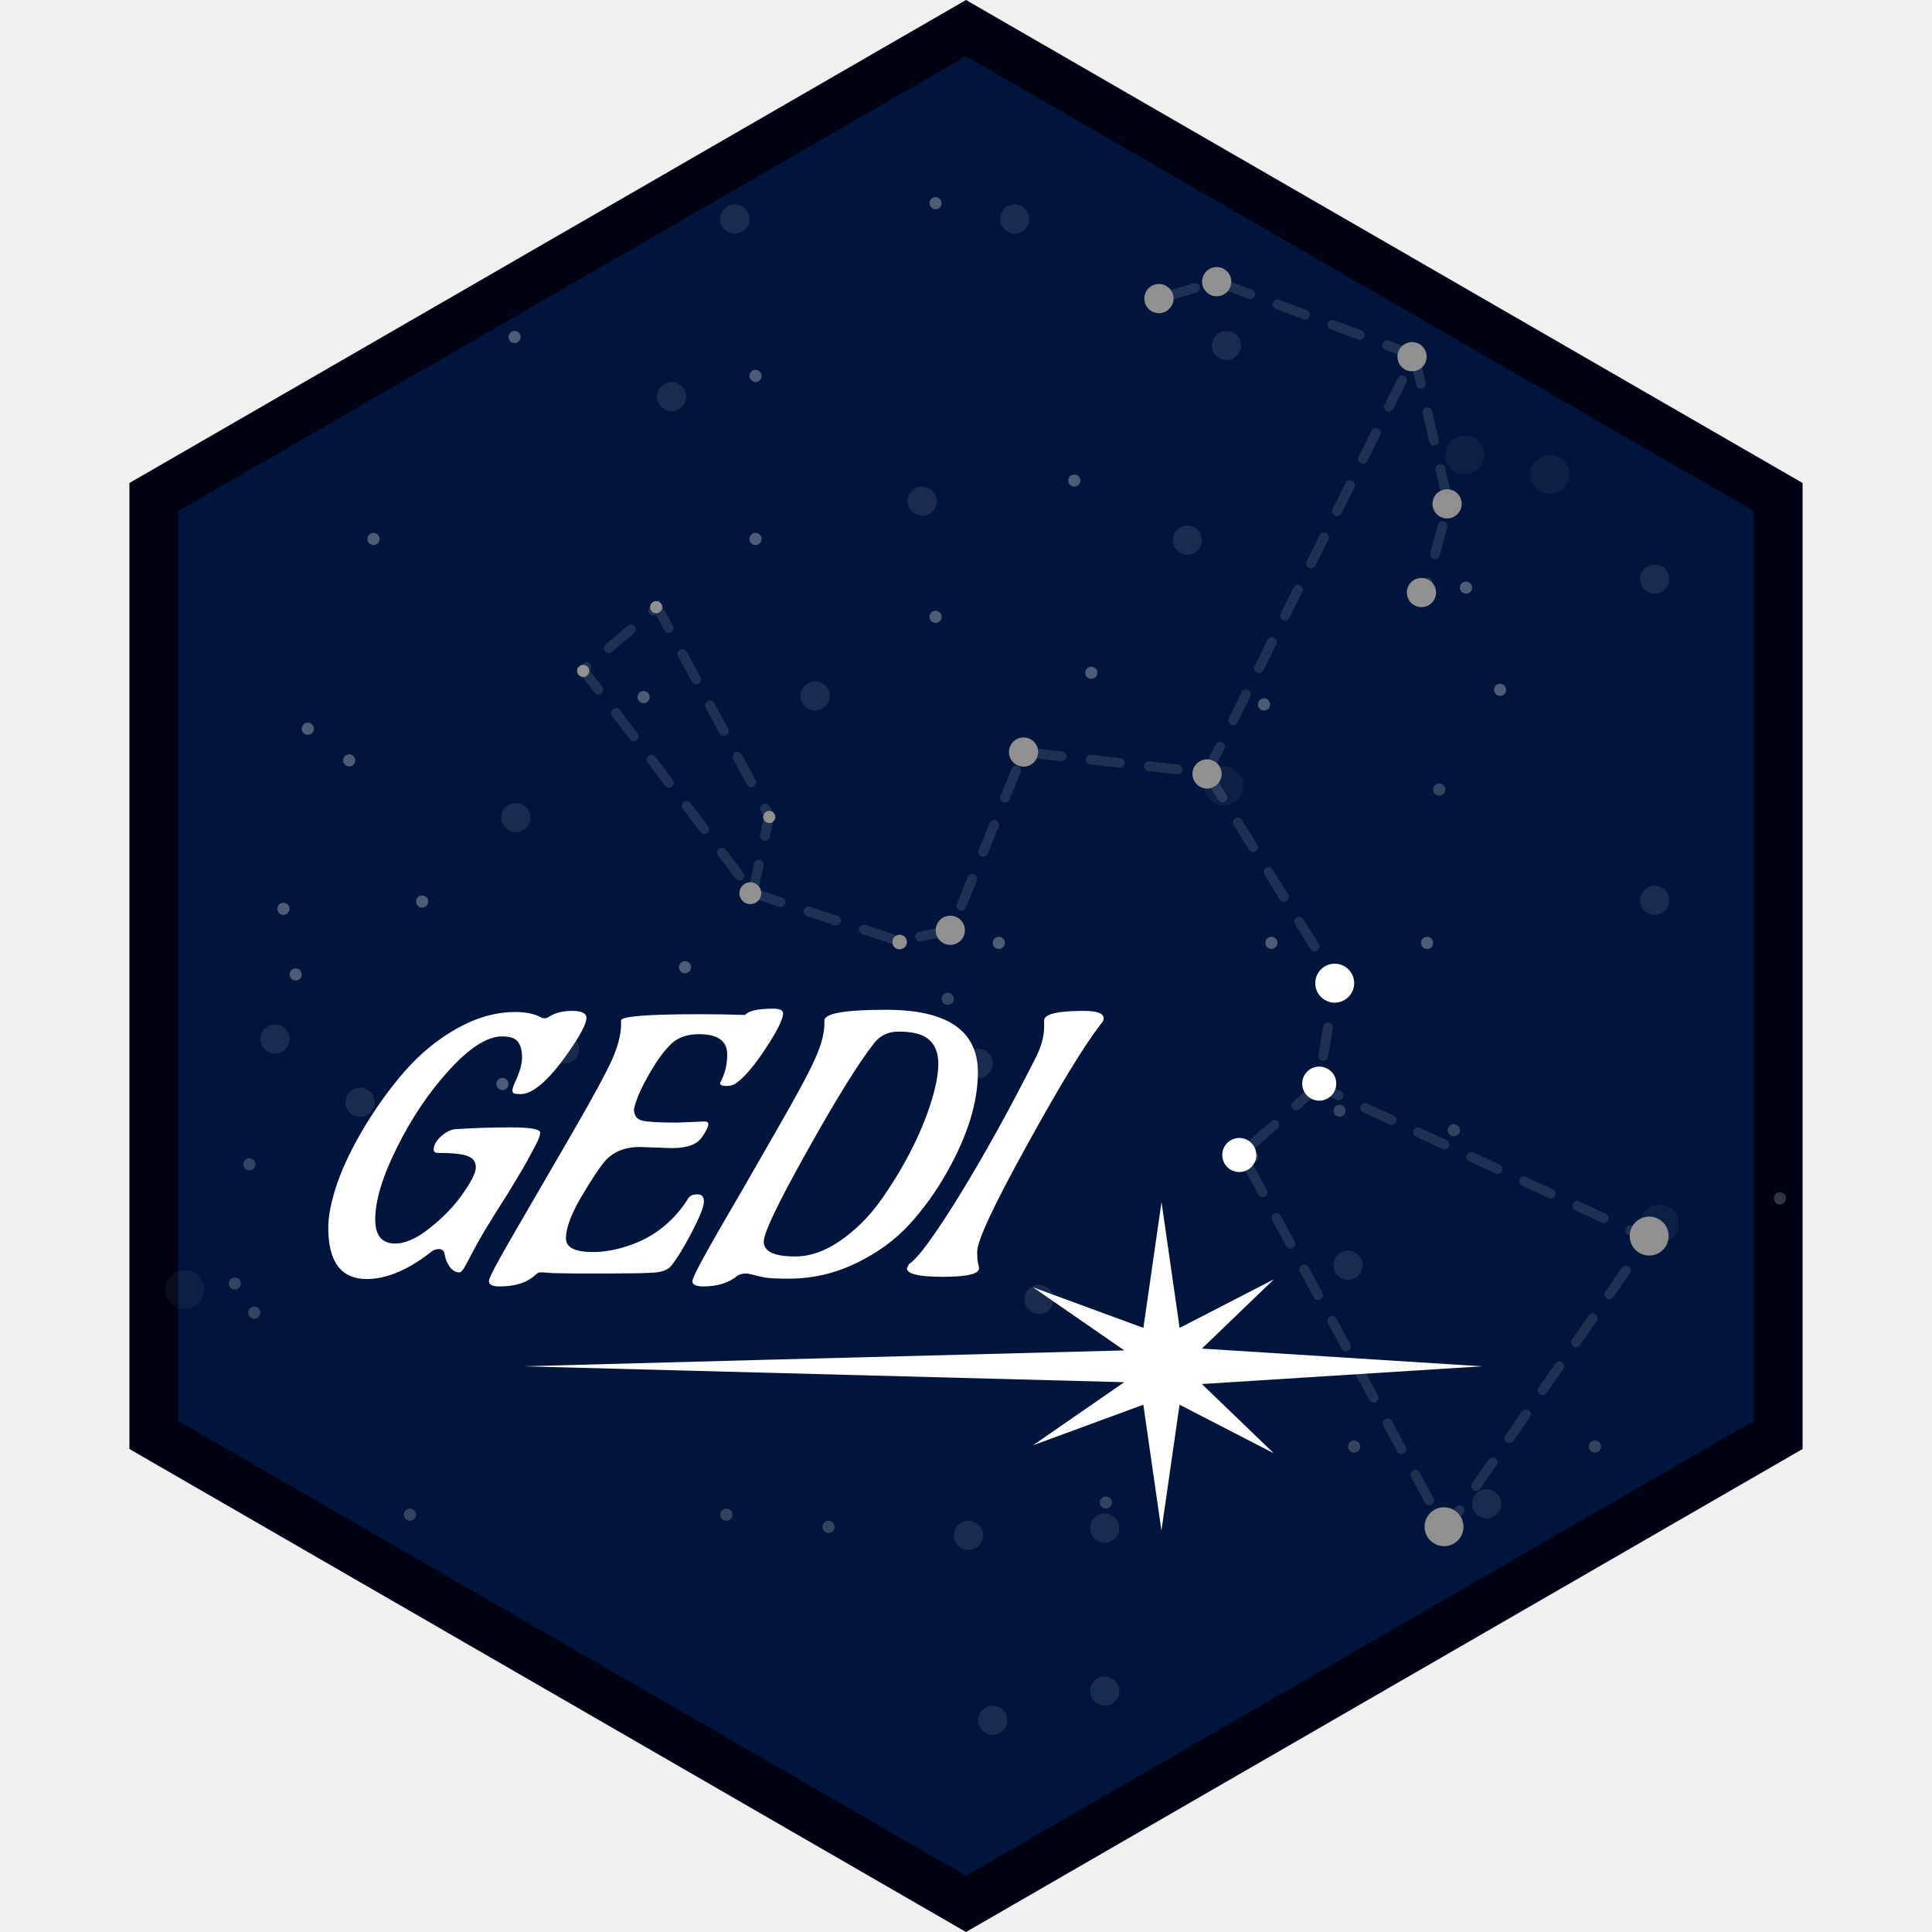
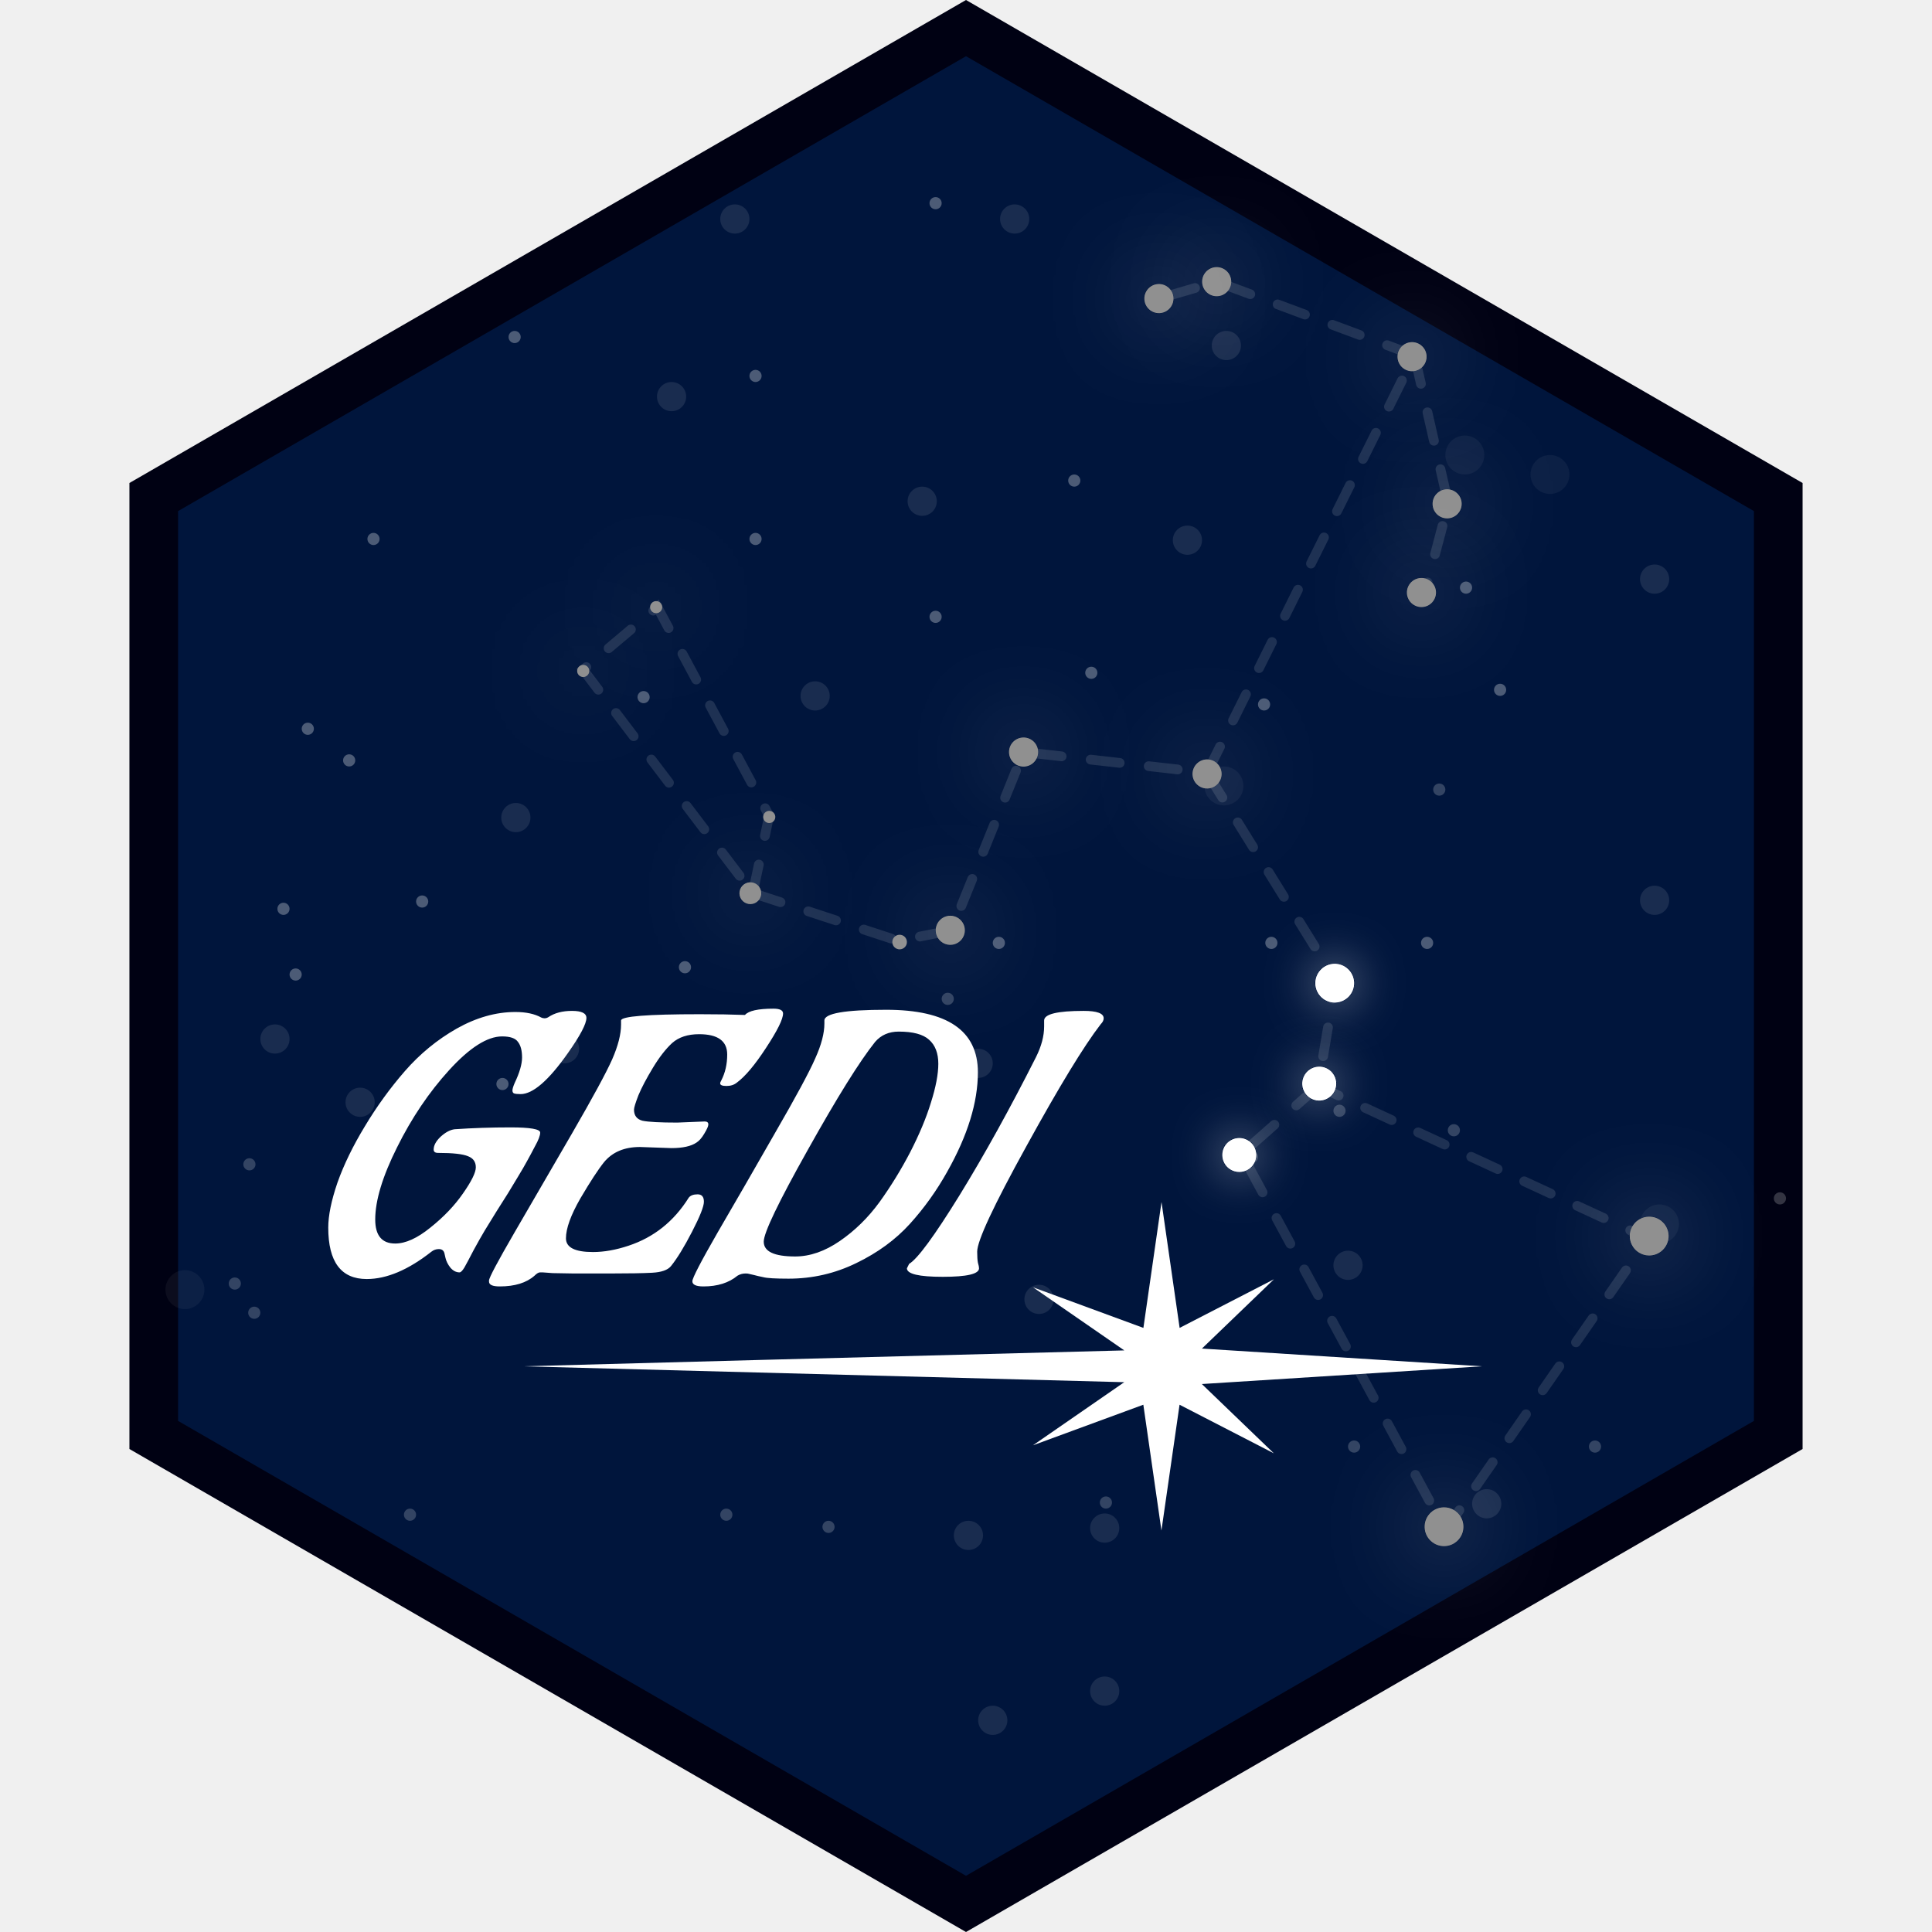
<svg xmlns="http://www.w3.org/2000/svg" width="794" height="794" viewBox="0 0 794 794" fill="none">
  <path d="M730.812 204.272V589.727L397 782.452L63.188 589.727V204.272L397 11.547L730.812 204.272Z" fill="#00153C" stroke="#000113" stroke-width="20" />
  <path d="M309.372 367.042L316.112 335.249L270.165 249.509L239.665 275.243L309.372 367.042ZM309.372 367.042L369.2 386.678L391.044 382.305L420.654 309.069L496.052 317.576M496.052 317.576L581.295 146.049M496.052 317.576L548.994 403.038L541.711 446.362M581.295 146.049L595.233 207.043L585.234 244.971M581.295 146.049L500.026 115.759L476.284 122.709M541.711 446.362L510.291 474.134L594.016 628.926L677.311 509.017L541.711 446.362Z" stroke="white" stroke-opacity="0.12" stroke-width="4" stroke-linecap="round" stroke-dasharray="12 12" />
-   <path d="M462.034 568.049C390.153 566.139 215 561.514 215 561.514C216.466 561.426 390.328 556.816 462.063 554.98L424.531 529.044L469.907 545.727L477.351 494L484.794 545.727L523.557 525.748C523.557 525.748 497.634 550.675 493.955 554.228L609 561.514L493.926 568.801L523.528 597.281L484.765 577.302L477.322 629L469.879 577.302L424.503 593.985L462.034 568.049Z" fill="url(#paint0_linear_40_390)" />
  <circle cx="121.5" cy="400.5" r="2.5" fill="white" fill-opacity="0.3" />
  <circle cx="143.5" cy="312.5" r="2.5" fill="white" fill-opacity="0.3" />
  <circle cx="586.5" cy="387.5" r="2.5" fill="white" fill-opacity="0.3" />
  <circle cx="519.5" cy="289.5" r="2.5" fill="white" fill-opacity="0.3" />
  <circle cx="384.5" cy="83.5" r="2.5" fill="white" fill-opacity="0.3" />
  <circle cx="616.5" cy="283.5" r="2.5" fill="white" fill-opacity="0.3" />
  <circle cx="591.5" cy="324.5" r="2.5" fill="white" fill-opacity="0.2" />
  <circle cx="389.5" cy="410.5" r="2.5" fill="white" fill-opacity="0.2" />
  <circle cx="298.5" cy="622.5" r="2.5" fill="white" fill-opacity="0.2" />
  <circle cx="168.5" cy="622.5" r="2.5" fill="white" fill-opacity="0.2" />
  <circle cx="104.5" cy="539.5" r="2.5" fill="white" fill-opacity="0.2" />
  <circle cx="96.5" cy="527.5" r="2.5" fill="white" fill-opacity="0.2" />
  <circle cx="102.5" cy="478.5" r="2.5" fill="white" fill-opacity="0.2" />
  <circle cx="507.5" cy="559.5" r="2.5" fill="white" fill-opacity="0.2" />
  <circle cx="556.5" cy="594.5" r="2.5" fill="white" fill-opacity="0.2" />
  <circle cx="655.5" cy="594.5" r="2.5" fill="white" fill-opacity="0.2" />
  <circle cx="731.5" cy="492.5" r="2.5" fill="white" fill-opacity="0.2" />
  <circle cx="597.5" cy="464.5" r="2.5" fill="white" fill-opacity="0.2" />
  <circle cx="550.5" cy="456.5" r="2.5" fill="white" fill-opacity="0.2" />
  <circle cx="514.5" cy="475.5" r="2.5" fill="white" fill-opacity="0.2" />
  <circle cx="454.5" cy="617.5" r="2.5" fill="white" fill-opacity="0.2" />
  <circle cx="340.5" cy="627.5" r="2.5" fill="white" fill-opacity="0.2" />
  <circle cx="447.5" cy="582.5" r="2.5" fill="white" fill-opacity="0.2" />
  <circle cx="441.5" cy="197.5" r="2.5" fill="white" fill-opacity="0.3" />
  <circle cx="384.5" cy="253.5" r="2.5" fill="white" fill-opacity="0.3" />
  <circle cx="448.5" cy="276.5" r="2.5" fill="white" fill-opacity="0.3" />
  <circle cx="602.5" cy="241.5" r="2.5" fill="white" fill-opacity="0.3" />
  <circle cx="522.5" cy="387.5" r="2.5" fill="white" fill-opacity="0.3" />
  <circle cx="410.5" cy="387.5" r="2.5" fill="white" fill-opacity="0.3" />
  <circle cx="173.5" cy="370.5" r="2.5" fill="white" fill-opacity="0.3" />
  <circle cx="264.5" cy="286.5" r="2.5" fill="white" fill-opacity="0.3" />
  <circle cx="281.5" cy="397.5" r="2.5" fill="white" fill-opacity="0.3" />
  <circle cx="206.5" cy="445.5" r="2.5" fill="white" fill-opacity="0.3" />
  <circle cx="211.5" cy="138.5" r="2.5" fill="white" fill-opacity="0.3" />
  <circle cx="310.5" cy="154.5" r="2.5" fill="white" fill-opacity="0.3" />
  <circle cx="310.5" cy="221.5" r="2.5" fill="white" fill-opacity="0.3" />
  <circle cx="153.5" cy="221.5" r="2.5" fill="white" fill-opacity="0.3" />
  <circle cx="126.5" cy="299.5" r="2.5" fill="white" fill-opacity="0.3" />
  <circle cx="116.5" cy="373.5" r="2.5" fill="white" fill-opacity="0.3" />
  <circle cx="682" cy="503" r="8" fill="white" fill-opacity="0.05" />
  <circle cx="602" cy="187" r="8" fill="white" fill-opacity="0.05" />
  <circle cx="637" cy="195" r="8" fill="white" fill-opacity="0.05" />
  <circle cx="76" cy="530" r="8" fill="white" fill-opacity="0.05" />
  <circle cx="503" cy="323" r="8" fill="white" fill-opacity="0.05" />
  <circle cx="454" cy="628" r="6" fill="white" fill-opacity="0.1" />
  <circle cx="454" cy="695" r="6" fill="white" fill-opacity="0.1" />
  <circle cx="408" cy="707" r="6" fill="white" fill-opacity="0.1" />
  <circle cx="398" cy="631" r="6" fill="white" fill-opacity="0.1" />
  <circle cx="427" cy="534" r="6" fill="white" fill-opacity="0.1" />
  <circle cx="402" cy="437" r="6" fill="white" fill-opacity="0.1" />
  <circle cx="232" cy="431" r="6" fill="white" fill-opacity="0.1" />
  <circle cx="148" cy="453" r="6" fill="white" fill-opacity="0.1" />
  <circle cx="212" cy="336" r="6" fill="white" fill-opacity="0.1" />
  <circle cx="417" cy="90" r="6" fill="white" fill-opacity="0.1" />
  <circle cx="302" cy="90" r="6" fill="white" fill-opacity="0.1" />
  <circle cx="276" cy="163" r="6" fill="white" fill-opacity="0.1" />
  <circle cx="113" cy="427" r="6" fill="white" fill-opacity="0.1" />
  <circle cx="554" cy="520" r="6" fill="white" fill-opacity="0.1" />
  <circle cx="680" cy="370" r="6" fill="white" fill-opacity="0.1" />
  <circle cx="680" cy="238" r="6" fill="white" fill-opacity="0.1" />
  <circle cx="379" cy="206" r="6" fill="white" fill-opacity="0.1" />
  <circle cx="335" cy="286" r="6" fill="white" fill-opacity="0.1" />
  <circle cx="488" cy="222" r="6" fill="white" fill-opacity="0.1" />
  <circle cx="504" cy="142" r="6" fill="white" fill-opacity="0.1" />
  <circle cx="611" cy="618" r="6" fill="white" fill-opacity="0.1" />
-   <circle cx="496.072" cy="318.076" r="6" transform="rotate(-2.28003 496.072 318.076)" fill="#909090" />
-   <circle cx="239.684" cy="275.743" r="2.5" transform="rotate(-2.28003 239.684 275.743)" fill="#909090" />
-   <circle cx="269.665" cy="249.529" r="2.5" transform="rotate(-2.28003 269.665 249.529)" fill="#909090" />
+   <g filter="url(#filter0_d_40_390)">
+     <circle cx="496.072" cy="318.076" r="6" transform="rotate(-2.28003 496.072 318.076)" fill="#909090" />
+   </g>
+   <g filter="url(#filter1_d_40_390)">
+     <circle cx="239.684" cy="275.743" r="2.5" transform="rotate(-2.28003 239.684 275.743)" fill="#909090" />
+   </g>
+   <g filter="url(#filter2_d_40_390)">
+     <circle cx="269.665" cy="249.529" r="2.5" transform="rotate(-2.28003 269.665 249.529)" fill="#909090" />
+   </g>
  <circle cx="316.132" cy="335.749" r="2.5" transform="rotate(-2.28003 316.132 335.749)" fill="#909090" />
-   <circle cx="308.372" cy="367.082" r="4.5" transform="rotate(-2.28003 308.372 367.082)" fill="#909090" />
+   <g filter="url(#filter3_d_40_390)">
+     <circle cx="308.372" cy="367.082" r="4.5" transform="rotate(-2.28003 308.372 367.082)" fill="#909090" />
+   </g>
  <circle cx="369.72" cy="387.158" r="3" transform="rotate(-2.28003 369.72 387.158)" fill="#909090" />
-   <circle cx="390.544" cy="382.325" r="6" transform="rotate(-2.28003 390.544 382.325)" fill="#909090" />
-   <circle cx="420.654" cy="309.069" r="6" transform="rotate(-2.28003 420.654 309.069)" fill="#909090" />
-   <circle cx="548.534" cy="404.057" r="8" transform="rotate(-2.28003 548.534 404.057)" fill="white" />
-   <circle cx="677.771" cy="507.998" r="8" transform="rotate(-2.28003 677.771 507.998)" fill="#909090" />
-   <circle cx="593.456" cy="627.447" r="8" transform="rotate(-2.28003 593.456 627.447)" fill="#909090" />
-   <circle cx="542.171" cy="445.343" r="7" transform="rotate(-2.28003 542.171 445.343)" fill="white" />
-   <circle cx="509.312" cy="474.673" r="7" transform="rotate(-2.28003 509.312 474.673)" fill="white" />
-   <circle cx="580.316" cy="146.589" r="6" transform="rotate(-2.28003 580.316 146.589)" fill="#909090" />
-   <circle cx="500.026" cy="115.758" r="6" transform="rotate(-2.28003 500.026 115.758)" fill="#909090" />
-   <circle cx="476.284" cy="122.709" r="6" transform="rotate(-2.28003 476.284 122.709)" fill="#909090" />
-   <circle cx="594.733" cy="207.063" r="6" transform="rotate(-2.28003 594.733 207.063)" fill="#909090" />
-   <circle cx="584.175" cy="243.512" r="6" transform="rotate(-2.28003 584.175 243.512)" fill="#909090" />
+   <g filter="url(#filter4_d_40_390)">
+     <circle cx="390.544" cy="382.325" r="6" transform="rotate(-2.28003 390.544 382.325)" fill="#909090" />
+   </g>
+   <g filter="url(#filter5_d_40_390)">
+     <circle cx="420.654" cy="309.069" r="6" transform="rotate(-2.28003 420.654 309.069)" fill="#909090" />
+   </g>
+   <g filter="url(#filter6_d_40_390)">
+     <circle cx="548.534" cy="404.057" r="8" transform="rotate(-2.28003 548.534 404.057)" fill="white" />
+   </g>
+   <g filter="url(#filter7_d_40_390)">
+     <circle cx="677.771" cy="507.998" r="8" transform="rotate(-2.28003 677.771 507.998)" fill="#909090" />
+   </g>
+   <g filter="url(#filter8_d_40_390)">
+     <circle cx="593.456" cy="627.447" r="8" transform="rotate(-2.28003 593.456 627.447)" fill="#909090" />
+   </g>
+   <g filter="url(#filter9_d_40_390)">
+     <circle cx="542.171" cy="445.343" r="7" transform="rotate(-2.28003 542.171 445.343)" fill="white" />
+   </g>
+   <g filter="url(#filter10_d_40_390)">
+     <circle cx="509.312" cy="474.673" r="7" transform="rotate(-2.28003 509.312 474.673)" fill="white" />
+   </g>
+   <g filter="url(#filter11_d_40_390)">
+     <circle cx="580.316" cy="146.589" r="6" transform="rotate(-2.28003 580.316 146.589)" fill="#909090" />
+   </g>
+   <g filter="url(#filter12_d_40_390)">
+     <circle cx="500.026" cy="115.758" r="6" transform="rotate(-2.28003 500.026 115.758)" fill="#909090" />
+   </g>
+   <g filter="url(#filter13_d_40_390)">
+     <circle cx="476.284" cy="122.709" r="6" transform="rotate(-2.28003 476.284 122.709)" fill="#909090" />
+   </g>
+   <g filter="url(#filter14_d_40_390)">
+     <circle cx="594.733" cy="207.063" r="6" transform="rotate(-2.28003 594.733 207.063)" fill="#909090" />
+   </g>
+   <g filter="url(#filter15_d_40_390)">
+     <circle cx="584.175" cy="243.512" r="6" transform="rotate(-2.28003 584.175 243.512)" fill="#909090" />
+   </g>
  <path d="M188.864 522.912C187.445 522.912 186.179 522.253 185.064 520.936C184.051 519.619 183.392 518.301 183.088 516.984L182.632 515.008C182.328 513.893 181.568 513.336 180.352 513.336C179.237 513.336 178.224 513.691 177.312 514.4C167.787 521.899 158.92 525.648 150.712 525.648C140.173 525.648 134.904 518.605 134.904 504.52C134.904 499.555 136.171 493.373 138.704 485.976C141.339 478.579 145.088 470.877 149.952 462.872C154.816 454.765 160.288 447.216 166.368 440.224C172.549 433.131 179.643 427.304 187.648 422.744C195.755 418.184 203.811 415.904 211.816 415.904C216.173 415.904 219.72 416.664 222.456 418.184C222.861 418.387 223.317 418.488 223.824 418.488C224.331 418.488 224.837 418.336 225.344 418.032C227.877 416.309 231.12 415.448 235.072 415.448C239.024 415.448 241 416.411 241 418.336C241 420.768 238.467 425.581 233.4 432.776C225.496 444.024 219.011 449.648 213.944 449.648C212.627 449.648 211.715 449.547 211.208 449.344C210.803 449.141 210.6 448.736 210.6 448.128C210.6 447.52 210.904 446.507 211.512 445.088C213.539 440.832 214.552 437.336 214.552 434.6C214.552 431.763 213.995 429.635 212.88 428.216C211.867 426.696 209.688 425.936 206.344 425.936C200.264 425.936 193.019 430.547 184.608 439.768C176.299 448.888 169.155 459.477 163.176 471.536C157.197 483.493 154.208 493.373 154.208 501.176C154.208 507.763 156.944 511.056 162.416 511.056C166.672 511.056 171.485 508.877 176.856 504.52C182.328 500.163 186.787 495.501 190.232 490.536C193.779 485.469 195.552 481.872 195.552 479.744C195.552 477.515 194.488 475.995 192.36 475.184C190.232 474.272 186.128 473.816 180.048 473.816C178.832 473.816 178.224 473.36 178.224 472.448C178.224 470.725 179.187 468.952 181.112 467.128C183.139 465.304 185.064 464.291 186.888 464.088C194.184 463.581 201.835 463.328 209.84 463.328C217.947 463.328 222 464.037 222 465.456C222 466.672 221.291 468.547 219.872 471.08C218.555 473.613 217.44 475.691 216.528 477.312C215.717 478.832 214.451 481.011 212.728 483.848C211.107 486.584 209.789 488.763 208.776 490.384C207.763 492.005 206.192 494.488 204.064 497.832C202.037 501.075 200.416 503.709 199.2 505.736C197.984 507.763 196.464 510.448 194.64 513.792C192.917 517.136 191.651 519.517 190.84 520.936C190.029 522.253 189.371 522.912 188.864 522.912ZM275.91 471.84L262.99 471.384C256.606 471.384 251.691 473.461 248.246 477.616C245.814 480.656 242.571 485.621 238.518 492.512C234.566 499.403 232.59 504.875 232.59 508.928C232.59 512.677 236.289 514.552 243.686 514.552C248.246 514.552 253.11 513.691 258.278 511.968C268.715 508.523 276.974 501.936 283.054 492.208C283.763 491.296 284.979 490.84 286.702 490.84C288.425 490.84 289.286 491.853 289.286 493.88C289.286 495.805 287.665 499.909 284.422 506.192C281.179 512.475 278.291 517.187 275.758 520.328C274.441 521.949 271.857 522.861 268.006 523.064C264.257 523.267 258.481 523.368 250.678 523.368H235.782L227.118 523.216L223.014 522.912C222.913 522.912 222.558 522.912 221.95 522.912C221.342 522.912 220.582 523.368 219.67 524.28C216.326 527.219 211.563 528.688 205.382 528.688C202.443 528.688 200.974 528.029 200.974 526.712V526.256C200.974 525.141 204.47 518.555 211.462 506.496C218.555 494.336 226.409 480.808 235.022 465.912C243.635 451.016 249.158 440.832 251.59 435.36C254.022 429.787 255.238 425.024 255.238 421.072V419.4C255.238 417.677 266.03 416.816 287.614 416.816C294.707 416.816 300.889 416.917 306.158 417.12C307.678 415.397 311.579 414.536 317.862 414.536C320.497 414.536 321.814 415.195 321.814 416.512C321.814 418.843 319.483 423.555 314.822 430.648C310.262 437.64 306.259 442.403 302.814 444.936C301.699 445.848 300.281 446.304 298.558 446.304C296.835 446.304 295.974 445.949 295.974 445.24C295.974 444.936 296.126 444.531 296.43 444.024C298.051 440.883 298.862 437.336 298.862 433.384C298.862 427.811 295.011 425.024 287.31 425.024C282.649 425.024 278.95 426.24 276.214 428.672C273.579 431.104 270.945 434.499 268.31 438.856C265.675 443.213 263.699 446.963 262.382 450.104C261.166 453.245 260.558 455.221 260.558 456.032C260.558 458.464 261.723 459.984 264.054 460.592C266.486 461.099 271.249 461.352 278.342 461.352L289.59 460.896C290.603 460.896 291.11 461.301 291.11 462.112C291.11 462.821 290.553 464.088 289.438 465.912C288.425 467.635 287.361 468.851 286.246 469.56C284.017 471.08 280.571 471.84 275.91 471.84ZM324.061 525.496C318.69 525.496 315.245 525.293 313.725 524.888C312.205 524.584 310.888 524.28 309.773 523.976C308.76 523.773 308.101 523.621 307.797 523.52C307.493 523.419 307.037 523.368 306.429 523.368C305.213 523.368 304.098 523.672 303.085 524.28C299.538 527.219 294.877 528.688 289.101 528.688C286.061 528.688 284.541 527.979 284.541 526.56C284.541 525.243 288.037 518.504 295.029 506.344C302.122 494.184 309.925 480.656 318.437 465.76C327.05 450.864 332.573 440.629 335.005 435.056C337.538 429.483 338.805 424.669 338.805 420.616V419.4C338.805 416.461 347.266 414.992 364.189 414.992C389.32 414.992 401.885 423.555 401.885 440.68C401.885 453.043 397.68 466.672 389.269 481.568C384.912 489.371 379.794 496.515 373.917 503C368.04 509.485 360.693 514.856 351.877 519.112C343.162 523.368 333.89 525.496 324.061 525.496ZM374.069 473.512C377.818 466.216 380.656 459.427 382.581 453.144C384.608 446.76 385.621 441.44 385.621 437.184C385.621 432.827 384.354 429.533 381.821 427.304C379.389 425.075 375.234 423.96 369.357 423.96C365.304 423.96 362.061 425.379 359.629 428.216C353.245 436.221 344.024 451.016 331.965 472.6C319.906 494.083 313.877 506.648 313.877 510.296C313.877 514.349 318.184 516.376 326.797 516.376C332.877 516.376 339.008 514.248 345.189 509.992C351.37 505.736 356.792 500.416 361.453 494.032C366.114 487.547 370.32 480.707 374.069 473.512ZM401.596 514.4C401.596 516.427 401.698 517.947 401.9 518.96C402.204 519.973 402.356 520.733 402.356 521.24C402.356 523.571 397.391 524.736 387.46 524.736C377.631 524.736 372.716 523.571 372.716 521.24L373.628 519.416C377.074 517.389 383.964 508.016 394.3 491.296C404.636 474.475 415.124 455.525 425.764 434.448C427.994 429.989 429.108 425.784 429.108 421.832V419.4C429.108 416.765 434.53 415.448 445.372 415.448C450.844 415.448 453.58 416.461 453.58 418.488C453.58 419.299 453.175 420.109 452.364 420.92C445.474 429.837 435.29 446.557 421.812 471.08C408.335 495.501 401.596 509.941 401.596 514.4Z" fill="white" />
+   <path d="M462.034 568.049C390.153 566.139 215 561.514 215 561.514C216.466 561.426 390.328 556.816 462.063 554.98L424.531 529.044L469.907 545.727L477.351 494L484.794 545.727L523.557 525.748C523.557 525.748 497.634 550.675 493.955 554.228L609 561.514L493.926 568.801L523.528 597.281L484.765 577.302L477.322 629L469.879 577.302L424.503 593.985L462.034 568.049Z" fill="url(#paint0_linear_40_390)" />
  <defs>
+     <filter id="filter0_d_40_390" x="449.072" y="271.076" width="94" height="94" filterUnits="userSpaceOnUse" color-interpolation-filters="sRGB">
+       <feFlood flood-opacity="0" result="BackgroundImageFix" />
+       <feColorMatrix in="SourceAlpha" type="matrix" values="0 0 0 0 0 0 0 0 0 0 0 0 0 0 0 0 0 0 127 0" result="hardAlpha" />
+       <feMorphology radius="6" operator="dilate" in="SourceAlpha" result="effect1_dropShadow_40_390" />
+       <feOffset />
+       <feGaussianBlur stdDeviation="17.5" />
+       <feComposite in2="hardAlpha" operator="out" />
+       <feColorMatrix type="matrix" values="0 0 0 0 1 0 0 0 0 1 0 0 0 0 1 0 0 0 0.25 0" />
+       <feBlend mode="normal" in2="BackgroundImageFix" result="effect1_dropShadow_40_390" />
+       <feBlend mode="normal" in="SourceGraphic" in2="effect1_dropShadow_40_390" result="shape" />
+     </filter>
+     <filter id="filter1_d_40_390" x="196.184" y="232.242" width="87" height="87" filterUnits="userSpaceOnUse" color-interpolation-filters="sRGB">
+       <feFlood flood-opacity="0" result="BackgroundImageFix" />
+       <feColorMatrix in="SourceAlpha" type="matrix" values="0 0 0 0 0 0 0 0 0 0 0 0 0 0 0 0 0 0 127 0" result="hardAlpha" />
+       <feMorphology radius="6" operator="dilate" in="SourceAlpha" result="effect1_dropShadow_40_390" />
+       <feOffset />
+       <feGaussianBlur stdDeviation="17.5" />
+       <feComposite in2="hardAlpha" operator="out" />
+       <feColorMatrix type="matrix" values="0 0 0 0 1 0 0 0 0 1 0 0 0 0 1 0 0 0 0.25 0" />
+       <feBlend mode="normal" in2="BackgroundImageFix" result="effect1_dropShadow_40_390" />
+       <feBlend mode="normal" in="SourceGraphic" in2="effect1_dropShadow_40_390" result="shape" />
+     </filter>
+     <filter id="filter2_d_40_390" x="226.165" y="206.029" width="87" height="87" filterUnits="userSpaceOnUse" color-interpolation-filters="sRGB">
+       <feFlood flood-opacity="0" result="BackgroundImageFix" />
+       <feColorMatrix in="SourceAlpha" type="matrix" values="0 0 0 0 0 0 0 0 0 0 0 0 0 0 0 0 0 0 127 0" result="hardAlpha" />
+       <feMorphology radius="6" operator="dilate" in="SourceAlpha" result="effect1_dropShadow_40_390" />
+       <feOffset />
+       <feGaussianBlur stdDeviation="17.5" />
+       <feComposite in2="hardAlpha" operator="out" />
+       <feColorMatrix type="matrix" values="0 0 0 0 1 0 0 0 0 1 0 0 0 0 1 0 0 0 0.25 0" />
+       <feBlend mode="normal" in2="BackgroundImageFix" result="effect1_dropShadow_40_390" />
+       <feBlend mode="normal" in="SourceGraphic" in2="effect1_dropShadow_40_390" result="shape" />
+     </filter>
+     <filter id="filter3_d_40_390" x="262.872" y="321.582" width="91" height="91" filterUnits="userSpaceOnUse" color-interpolation-filters="sRGB">
+       <feFlood flood-opacity="0" result="BackgroundImageFix" />
+       <feColorMatrix in="SourceAlpha" type="matrix" values="0 0 0 0 0 0 0 0 0 0 0 0 0 0 0 0 0 0 127 0" result="hardAlpha" />
+       <feMorphology radius="6" operator="dilate" in="SourceAlpha" result="effect1_dropShadow_40_390" />
+       <feOffset />
+       <feGaussianBlur stdDeviation="17.5" />
+       <feComposite in2="hardAlpha" operator="out" />
+       <feColorMatrix type="matrix" values="0 0 0 0 1 0 0 0 0 1 0 0 0 0 1 0 0 0 0.25 0" />
+       <feBlend mode="normal" in2="BackgroundImageFix" result="effect1_dropShadow_40_390" />
+       <feBlend mode="normal" in="SourceGraphic" in2="effect1_dropShadow_40_390" result="shape" />
+     </filter>
+     <filter id="filter4_d_40_390" x="343.544" y="335.325" width="94" height="94" filterUnits="userSpaceOnUse" color-interpolation-filters="sRGB">
+       <feFlood flood-opacity="0" result="BackgroundImageFix" />
+       <feColorMatrix in="SourceAlpha" type="matrix" values="0 0 0 0 0 0 0 0 0 0 0 0 0 0 0 0 0 0 127 0" result="hardAlpha" />
+       <feMorphology radius="6" operator="dilate" in="SourceAlpha" result="effect1_dropShadow_40_390" />
+       <feOffset />
+       <feGaussianBlur stdDeviation="17.5" />
+       <feComposite in2="hardAlpha" operator="out" />
+       <feColorMatrix type="matrix" values="0 0 0 0 1 0 0 0 0 1 0 0 0 0 1 0 0 0 0.25 0" />
+       <feBlend mode="normal" in2="BackgroundImageFix" result="effect1_dropShadow_40_390" />
+       <feBlend mode="normal" in="SourceGraphic" in2="effect1_dropShadow_40_390" result="shape" />
+     </filter>
+     <filter id="filter5_d_40_390" x="373.654" y="262.069" width="94" height="94" filterUnits="userSpaceOnUse" color-interpolation-filters="sRGB">
+       <feFlood flood-opacity="0" result="BackgroundImageFix" />
+       <feColorMatrix in="SourceAlpha" type="matrix" values="0 0 0 0 0 0 0 0 0 0 0 0 0 0 0 0 0 0 127 0" result="hardAlpha" />
+       <feMorphology radius="6" operator="dilate" in="SourceAlpha" result="effect1_dropShadow_40_390" />
+       <feOffset />
+       <feGaussianBlur stdDeviation="17.5" />
+       <feComposite in2="hardAlpha" operator="out" />
+       <feColorMatrix type="matrix" values="0 0 0 0 1 0 0 0 0 1 0 0 0 0 1 0 0 0 0.25 0" />
+       <feBlend mode="normal" in2="BackgroundImageFix" result="effect1_dropShadow_40_390" />
+       <feBlend mode="normal" in="SourceGraphic" in2="effect1_dropShadow_40_390" result="shape" />
+     </filter>
+     <filter id="filter6_d_40_390" x="513.533" y="369.057" width="70" height="70" filterUnits="userSpaceOnUse" color-interpolation-filters="sRGB">
+       <feFlood flood-opacity="0" result="BackgroundImageFix" />
+       <feColorMatrix in="SourceAlpha" type="matrix" values="0 0 0 0 0 0 0 0 0 0 0 0 0 0 0 0 0 0 127 0" result="hardAlpha" />
+       <feMorphology radius="10" operator="dilate" in="SourceAlpha" result="effect1_dropShadow_40_390" />
+       <feOffset />
+       <feGaussianBlur stdDeviation="8.5" />
+       <feComposite in2="hardAlpha" operator="out" />
+       <feColorMatrix type="matrix" values="0 0 0 0 1 0 0 0 0 1 0 0 0 0 1 0 0 0 0.25 0" />
+       <feBlend mode="normal" in2="BackgroundImageFix" result="effect1_dropShadow_40_390" />
+       <feBlend mode="normal" in="SourceGraphic" in2="effect1_dropShadow_40_390" result="shape" />
+     </filter>
+     <filter id="filter7_d_40_390" x="628.771" y="458.998" width="98" height="98" filterUnits="userSpaceOnUse" color-interpolation-filters="sRGB">
+       <feFlood flood-opacity="0" result="BackgroundImageFix" />
+       <feColorMatrix in="SourceAlpha" type="matrix" values="0 0 0 0 0 0 0 0 0 0 0 0 0 0 0 0 0 0 127 0" result="hardAlpha" />
+       <feMorphology radius="6" operator="dilate" in="SourceAlpha" result="effect1_dropShadow_40_390" />
+       <feOffset />
+       <feGaussianBlur stdDeviation="17.5" />
+       <feComposite in2="hardAlpha" operator="out" />
+       <feColorMatrix type="matrix" values="0 0 0 0 1 0 0 0 0 1 0 0 0 0 1 0 0 0 0.25 0" />
+       <feBlend mode="normal" in2="BackgroundImageFix" result="effect1_dropShadow_40_390" />
+       <feBlend mode="normal" in="SourceGraphic" in2="effect1_dropShadow_40_390" result="shape" />
+     </filter>
+     <filter id="filter8_d_40_390" x="544.456" y="578.447" width="98" height="98" filterUnits="userSpaceOnUse" color-interpolation-filters="sRGB">
+       <feFlood flood-opacity="0" result="BackgroundImageFix" />
+       <feColorMatrix in="SourceAlpha" type="matrix" values="0 0 0 0 0 0 0 0 0 0 0 0 0 0 0 0 0 0 127 0" result="hardAlpha" />
+       <feMorphology radius="6" operator="dilate" in="SourceAlpha" result="effect1_dropShadow_40_390" />
+       <feOffset />
+       <feGaussianBlur stdDeviation="17.5" />
+       <feComposite in2="hardAlpha" operator="out" />
+       <feColorMatrix type="matrix" values="0 0 0 0 1 0 0 0 0 1 0 0 0 0 1 0 0 0 0.25 0" />
+       <feBlend mode="normal" in2="BackgroundImageFix" result="effect1_dropShadow_40_390" />
+       <feBlend mode="normal" in="SourceGraphic" in2="effect1_dropShadow_40_390" result="shape" />
+     </filter>
+     <filter id="filter9_d_40_390" x="508.171" y="411.343" width="68" height="68" filterUnits="userSpaceOnUse" color-interpolation-filters="sRGB">
+       <feFlood flood-opacity="0" result="BackgroundImageFix" />
+       <feColorMatrix in="SourceAlpha" type="matrix" values="0 0 0 0 0 0 0 0 0 0 0 0 0 0 0 0 0 0 127 0" result="hardAlpha" />
+       <feMorphology radius="10" operator="dilate" in="SourceAlpha" result="effect1_dropShadow_40_390" />
+       <feOffset />
+       <feGaussianBlur stdDeviation="8.5" />
+       <feComposite in2="hardAlpha" operator="out" />
+       <feColorMatrix type="matrix" values="0 0 0 0 1 0 0 0 0 1 0 0 0 0 1 0 0 0 0.25 0" />
+       <feBlend mode="normal" in2="BackgroundImageFix" result="effect1_dropShadow_40_390" />
+       <feBlend mode="normal" in="SourceGraphic" in2="effect1_dropShadow_40_390" result="shape" />
+     </filter>
+     <filter id="filter10_d_40_390" x="475.312" y="440.673" width="68" height="68" filterUnits="userSpaceOnUse" color-interpolation-filters="sRGB">
+       <feFlood flood-opacity="0" result="BackgroundImageFix" />
+       <feColorMatrix in="SourceAlpha" type="matrix" values="0 0 0 0 0 0 0 0 0 0 0 0 0 0 0 0 0 0 127 0" result="hardAlpha" />
+       <feMorphology radius="10" operator="dilate" in="SourceAlpha" result="effect1_dropShadow_40_390" />
+       <feOffset />
+       <feGaussianBlur stdDeviation="8.5" />
+       <feComposite in2="hardAlpha" operator="out" />
+       <feColorMatrix type="matrix" values="0 0 0 0 1 0 0 0 0 1 0 0 0 0 1 0 0 0 0.25 0" />
+       <feBlend mode="normal" in2="BackgroundImageFix" result="effect1_dropShadow_40_390" />
+       <feBlend mode="normal" in="SourceGraphic" in2="effect1_dropShadow_40_390" result="shape" />
+     </filter>
+     <filter id="filter11_d_40_390" x="533.316" y="99.589" width="94" height="94" filterUnits="userSpaceOnUse" color-interpolation-filters="sRGB">
+       <feFlood flood-opacity="0" result="BackgroundImageFix" />
+       <feColorMatrix in="SourceAlpha" type="matrix" values="0 0 0 0 0 0 0 0 0 0 0 0 0 0 0 0 0 0 127 0" result="hardAlpha" />
+       <feMorphology radius="6" operator="dilate" in="SourceAlpha" result="effect1_dropShadow_40_390" />
+       <feOffset />
+       <feGaussianBlur stdDeviation="17.5" />
+       <feComposite in2="hardAlpha" operator="out" />
+       <feColorMatrix type="matrix" values="0 0 0 0 1 0 0 0 0 1 0 0 0 0 1 0 0 0 0.25 0" />
+       <feBlend mode="normal" in2="BackgroundImageFix" result="effect1_dropShadow_40_390" />
+       <feBlend mode="normal" in="SourceGraphic" in2="effect1_dropShadow_40_390" result="shape" />
+     </filter>
+     <filter id="filter12_d_40_390" x="453.026" y="68.758" width="94" height="94" filterUnits="userSpaceOnUse" color-interpolation-filters="sRGB">
+       <feFlood flood-opacity="0" result="BackgroundImageFix" />
+       <feColorMatrix in="SourceAlpha" type="matrix" values="0 0 0 0 0 0 0 0 0 0 0 0 0 0 0 0 0 0 127 0" result="hardAlpha" />
+       <feMorphology radius="6" operator="dilate" in="SourceAlpha" result="effect1_dropShadow_40_390" />
+       <feOffset />
+       <feGaussianBlur stdDeviation="17.5" />
+       <feComposite in2="hardAlpha" operator="out" />
+       <feColorMatrix type="matrix" values="0 0 0 0 1 0 0 0 0 1 0 0 0 0 1 0 0 0 0.25 0" />
+       <feBlend mode="normal" in2="BackgroundImageFix" result="effect1_dropShadow_40_390" />
+       <feBlend mode="normal" in="SourceGraphic" in2="effect1_dropShadow_40_390" result="shape" />
+     </filter>
+     <filter id="filter13_d_40_390" x="429.283" y="75.709" width="94" height="94" filterUnits="userSpaceOnUse" color-interpolation-filters="sRGB">
+       <feFlood flood-opacity="0" result="BackgroundImageFix" />
+       <feColorMatrix in="SourceAlpha" type="matrix" values="0 0 0 0 0 0 0 0 0 0 0 0 0 0 0 0 0 0 127 0" result="hardAlpha" />
+       <feMorphology radius="6" operator="dilate" in="SourceAlpha" result="effect1_dropShadow_40_390" />
+       <feOffset />
+       <feGaussianBlur stdDeviation="17.5" />
+       <feComposite in2="hardAlpha" operator="out" />
+       <feColorMatrix type="matrix" values="0 0 0 0 1 0 0 0 0 1 0 0 0 0 1 0 0 0 0.25 0" />
+       <feBlend mode="normal" in2="BackgroundImageFix" result="effect1_dropShadow_40_390" />
+       <feBlend mode="normal" in="SourceGraphic" in2="effect1_dropShadow_40_390" result="shape" />
+     </filter>
+     <filter id="filter14_d_40_390" x="547.733" y="160.063" width="94" height="94" filterUnits="userSpaceOnUse" color-interpolation-filters="sRGB">
+       <feFlood flood-opacity="0" result="BackgroundImageFix" />
+       <feColorMatrix in="SourceAlpha" type="matrix" values="0 0 0 0 0 0 0 0 0 0 0 0 0 0 0 0 0 0 127 0" result="hardAlpha" />
+       <feMorphology radius="6" operator="dilate" in="SourceAlpha" result="effect1_dropShadow_40_390" />
+       <feOffset />
+       <feGaussianBlur stdDeviation="17.5" />
+       <feComposite in2="hardAlpha" operator="out" />
+       <feColorMatrix type="matrix" values="0 0 0 0 1 0 0 0 0 1 0 0 0 0 1 0 0 0 0.25 0" />
+       <feBlend mode="normal" in2="BackgroundImageFix" result="effect1_dropShadow_40_390" />
+       <feBlend mode="normal" in="SourceGraphic" in2="effect1_dropShadow_40_390" result="shape" />
+     </filter>
+     <filter id="filter15_d_40_390" x="537.175" y="196.512" width="94" height="94" filterUnits="userSpaceOnUse" color-interpolation-filters="sRGB">
+       <feFlood flood-opacity="0" result="BackgroundImageFix" />
+       <feColorMatrix in="SourceAlpha" type="matrix" values="0 0 0 0 0 0 0 0 0 0 0 0 0 0 0 0 0 0 127 0" result="hardAlpha" />
+       <feMorphology radius="6" operator="dilate" in="SourceAlpha" result="effect1_dropShadow_40_390" />
+       <feOffset />
+       <feGaussianBlur stdDeviation="17.5" />
+       <feComposite in2="hardAlpha" operator="out" />
+       <feColorMatrix type="matrix" values="0 0 0 0 1 0 0 0 0 1 0 0 0 0 1 0 0 0 0.25 0" />
+       <feBlend mode="normal" in2="BackgroundImageFix" result="effect1_dropShadow_40_390" />
+       <feBlend mode="normal" in="SourceGraphic" in2="effect1_dropShadow_40_390" result="shape" />
+     </filter>
    <linearGradient id="paint0_linear_40_390" x1="215.22" y1="561.437" x2="586.202" y2="561.437" gradientUnits="userSpaceOnUse">
      <stop stop-color="white" />
      <stop offset="1" stop-color="white" />
    </linearGradient>
  </defs>
</svg>
